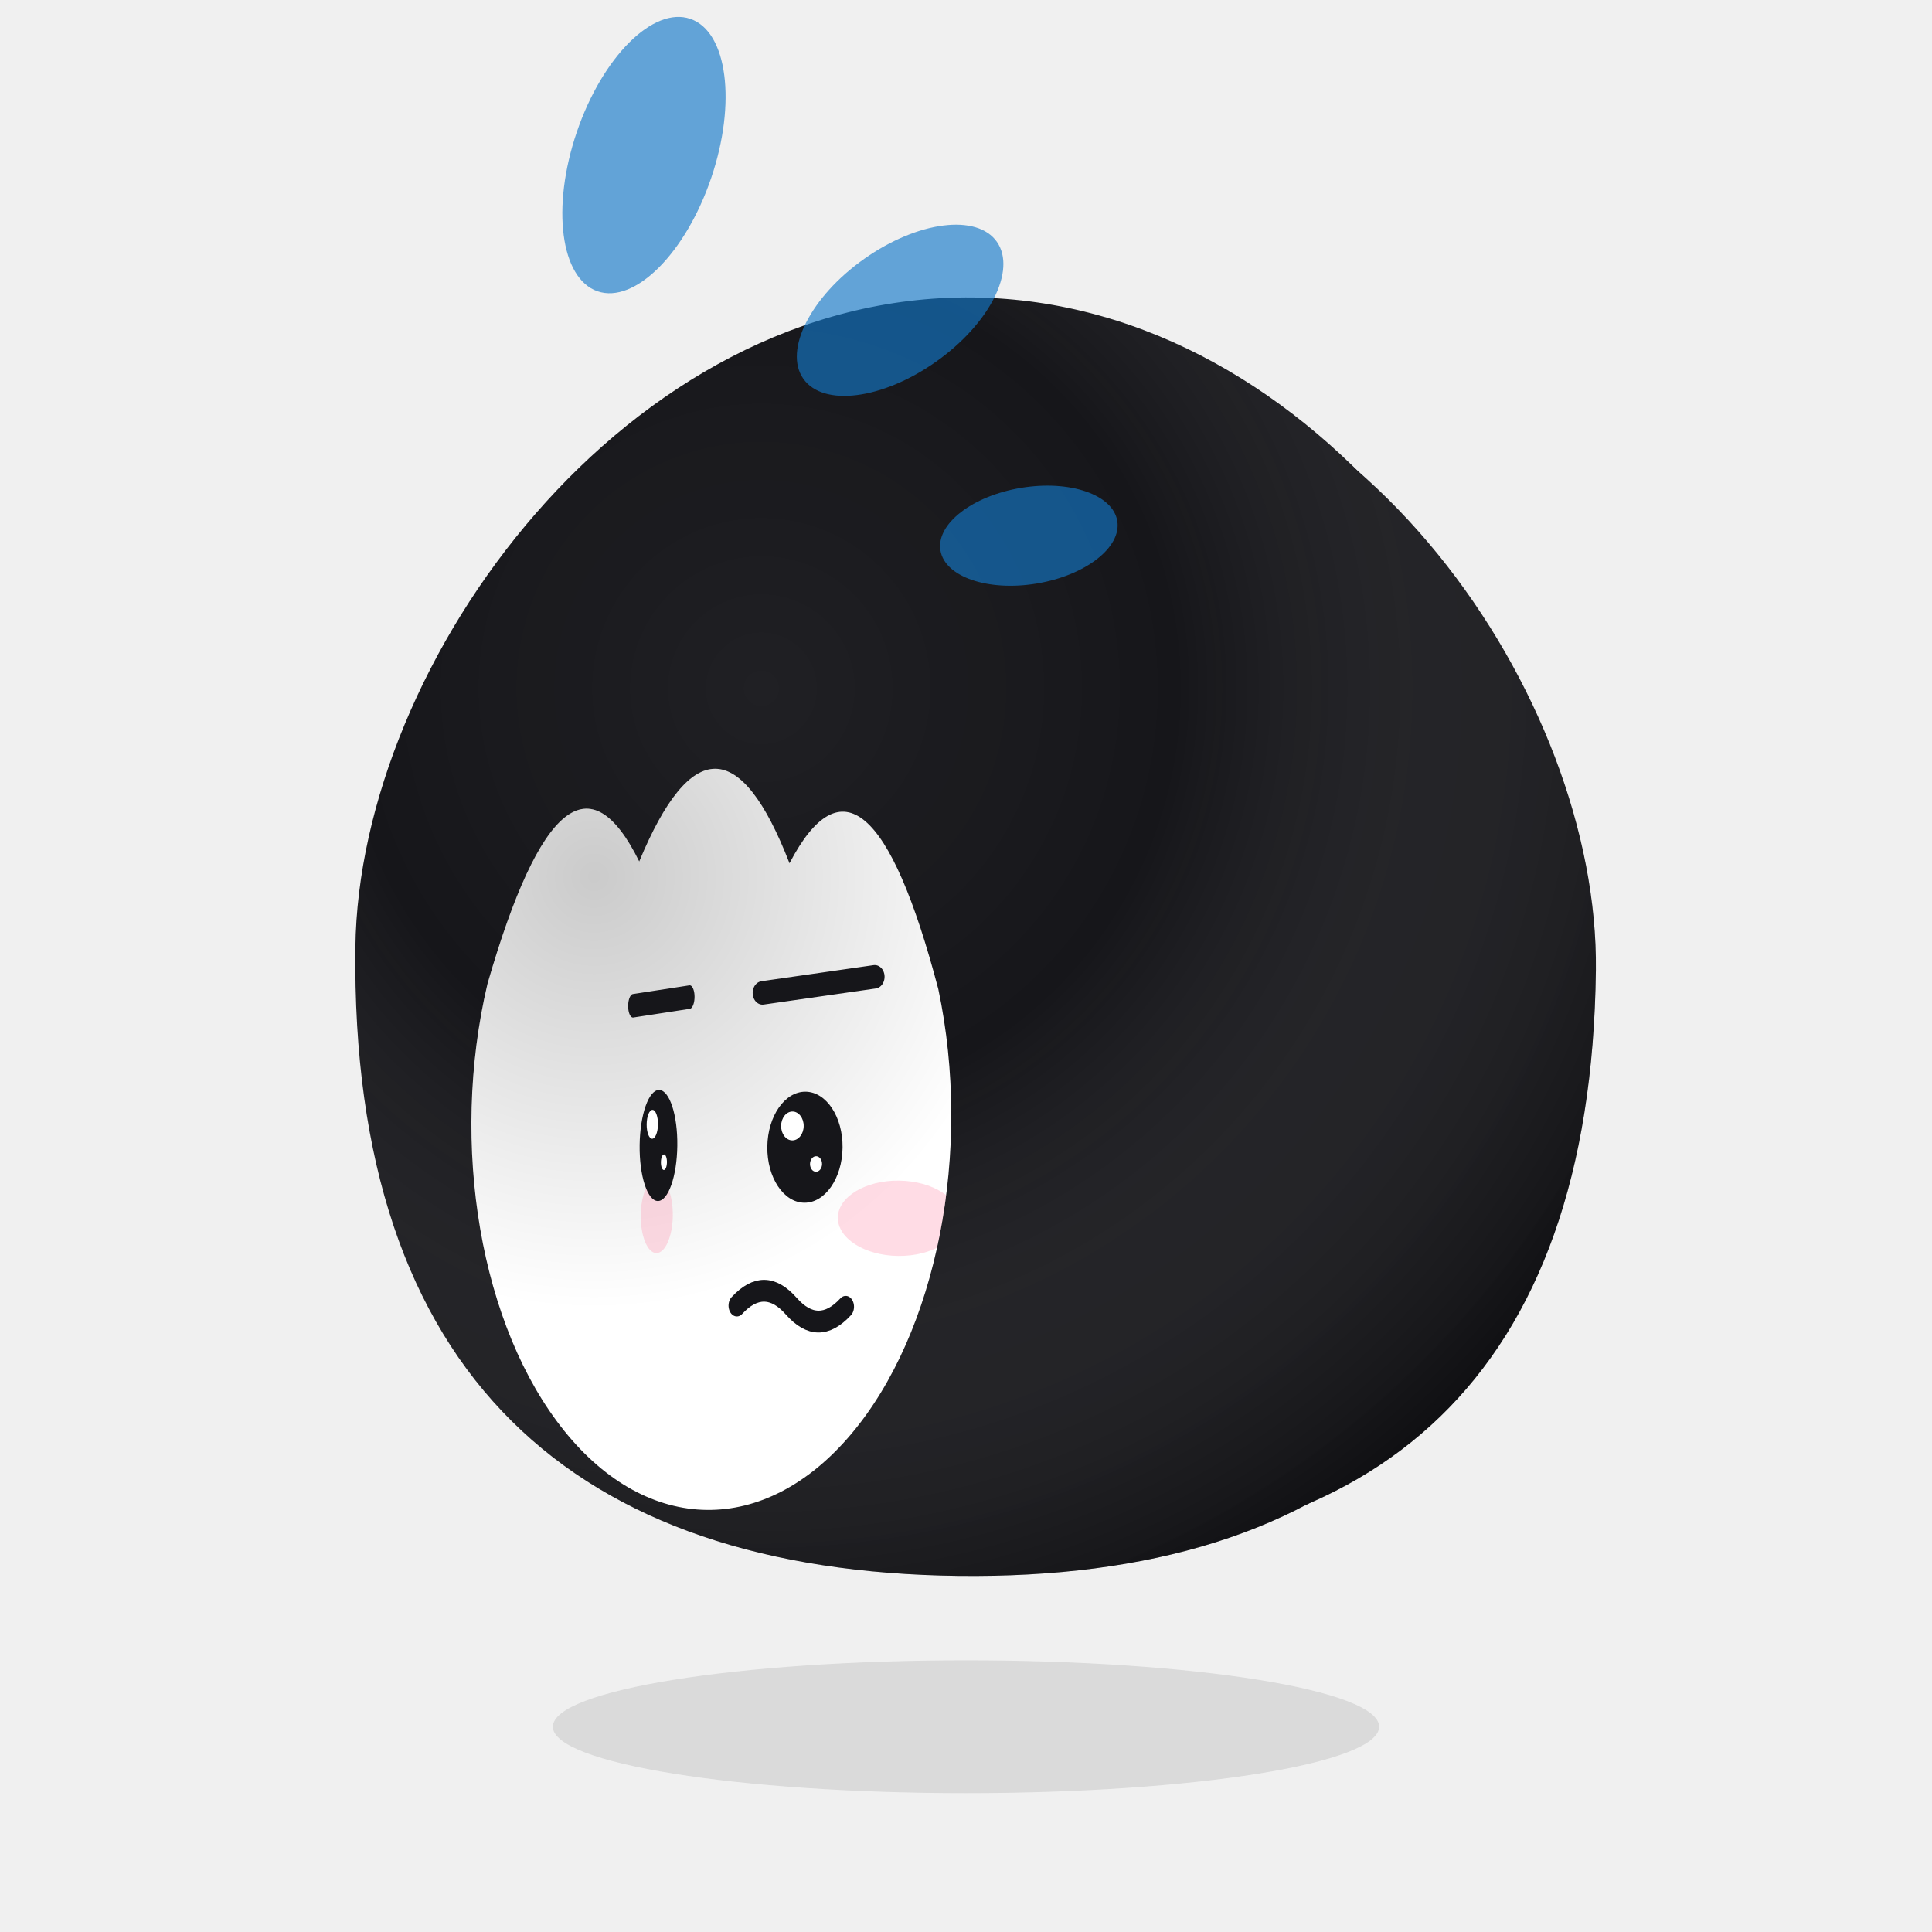
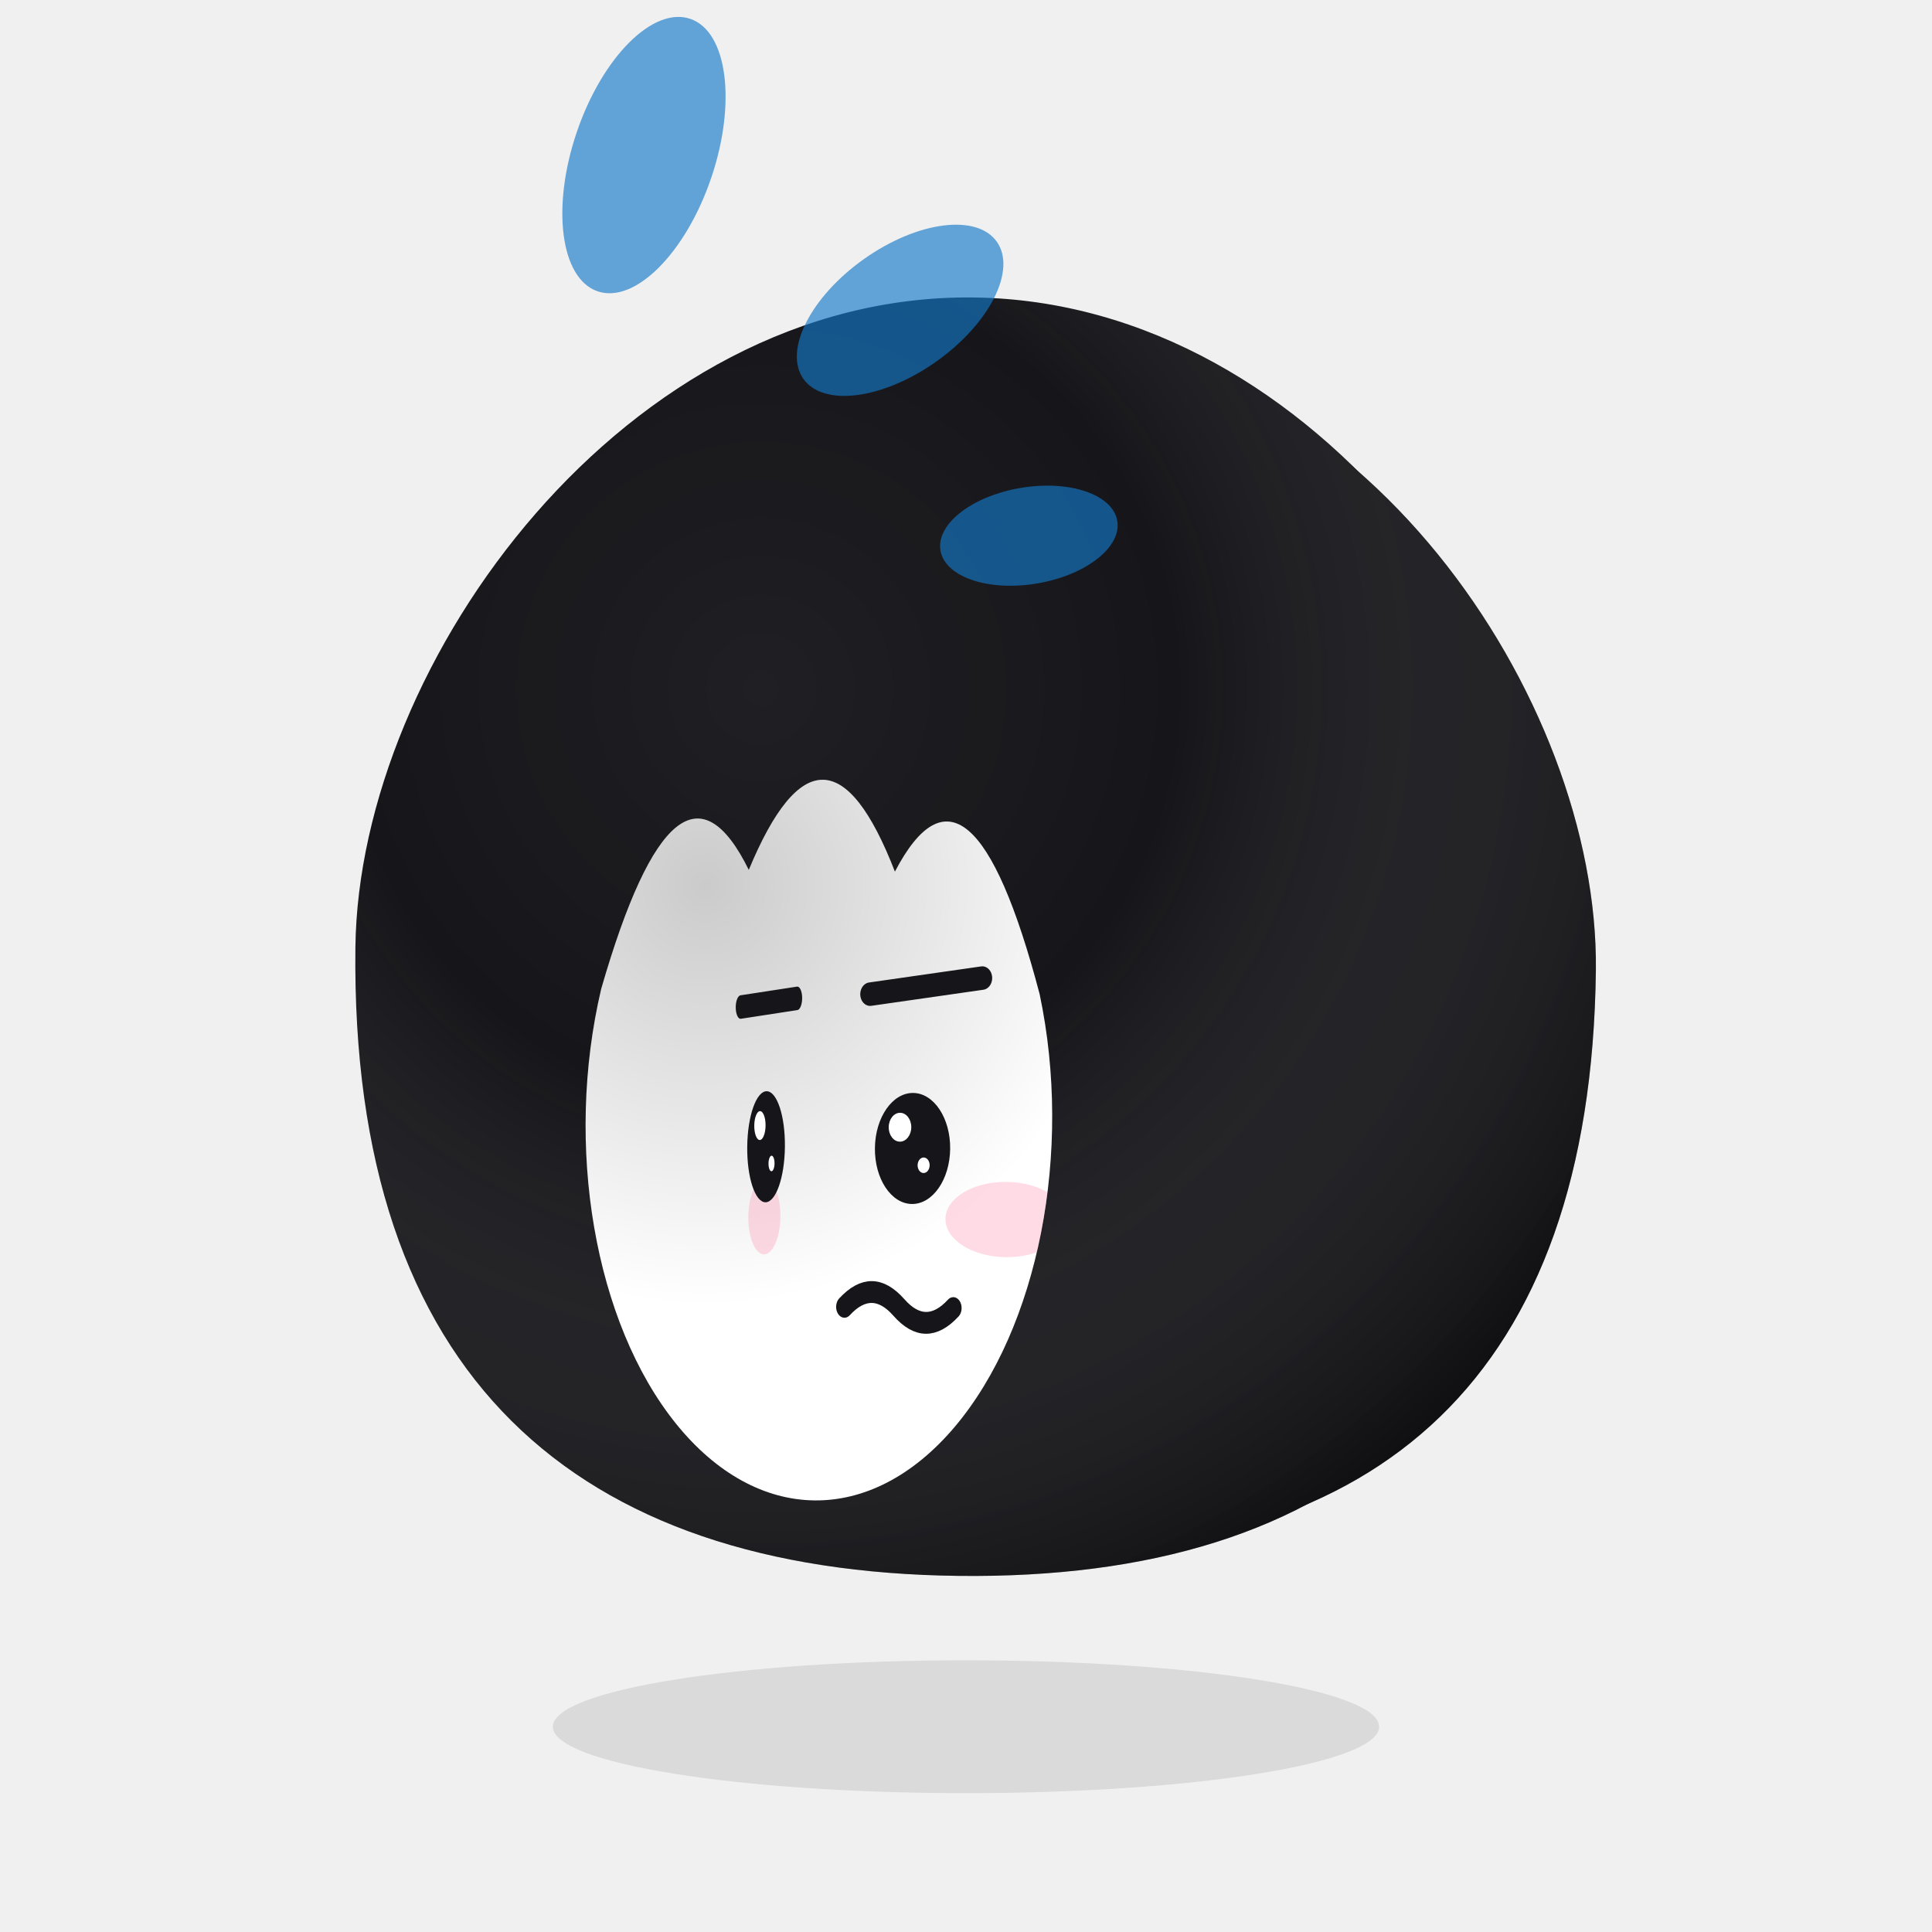
<svg xmlns="http://www.w3.org/2000/svg" width="320" height="320" viewBox="0 0 320 320">
  <defs>
    <radialGradient id="bg0" gradientUnits="userSpaceOnUse" cx="-34" cy="-40" r="162" fx="-34" fy="-40">
      <stop offset="0" stop-color="rgba(255,255,255,0.043)" />
      <stop offset="0.42" stop-color="rgba(255,255,255,0)" />
      <stop offset="1" stop-color="rgba(0,0,0,0.272)" />
    </radialGradient>
    <clipPath id="bc1">
      <path d="M0 -102.44C55.94 -102.44 98.5 -43.025 98.5 2.868C98.5 71.708 61.733 102.44 0 102.44C-61.733 102.44 -98.5 71.708 -98.5 2.868C-98.5 -43.025 -55.94 -102.44 0 -102.44ZM10.243 -95.838C62.268 -95.838 101.848 -39.394 101.848 4.205C101.848 69.603 67.656 98.798 10.243 98.798C-47.169 98.798 -81.362 69.603 -81.362 4.205C-81.362 -39.394 -41.781 -95.838 10.243 -95.838Z" transform="matrix(1.011 0.012 -0.012 1.018 160 155.144)" />
    </clipPath>
    <clipPath id="bc2">
-       <path d="M-4.434 8.582C1.505 34.932 -3.968 64.452 -17.895 81.196C-31.822 97.94 -50.903 97.94 -64.83 81.196C-78.758 64.452 -84.23 34.932 -78.292 8.582Q-65.982 -35.7 -53.672 -11.598Q-41.363 -42.062 -29.053 -11.598Q-16.743 -35.7 -4.434 8.582Z" transform="matrix(1.011 0.012 -0.012 1.018 160 155.144)" />
+       <path d="M12.167 9.182C17.942 34.803 12.621 63.507 -0.922 79.789C-14.464 96.07 -33.018 96.07 -46.56 79.789C-60.102 63.507 -65.423 34.803 -59.649 9.182Q-47.68 -33.876 -35.71 -10.441Q-23.741 -40.062 -11.771 -10.441Q0.198 -33.876 12.167 9.182Z" transform="matrix(1.011 0.012 -0.012 1.018 160 155.144)" />
    </clipPath>
-     <radialGradient id="bg1" gradientUnits="userSpaceOnUse" cx="-61.012" cy="-9.06" r="117.411" fx="-61.012" fy="-9.06">
+     <radialGradient id="bg1" gradientUnits="userSpaceOnUse" cx="-42.847" cy="-7.972" r="114.166" fx="-42.847" fy="-7.972">
      <stop offset="0" stop-color="rgba(0,0,0,0.205)" />
      <stop offset="0.6" stop-color="rgba(0,0,0,0)" />
    </radialGradient>
    <clipPath id="bc3">
-       <path d="M-4.434 8.582C1.505 34.932 -3.968 64.452 -17.895 81.196C-31.822 97.94 -50.903 97.94 -64.83 81.196C-78.758 64.452 -84.23 34.932 -78.292 8.582Q-65.982 -35.7 -53.672 -11.598Q-41.363 -42.062 -29.053 -11.598Q-16.743 -35.7 -4.434 8.582Z" transform="matrix(1.011 0.012 -0.012 1.018 160 155.144)" />
+       <path d="M12.167 9.182C17.942 34.803 12.621 63.507 -0.922 79.789C-14.464 96.07 -33.018 96.07 -46.56 79.789C-60.102 63.507 -65.423 34.803 -59.649 9.182Q-47.68 -33.876 -35.71 -10.441Q-23.741 -40.062 -11.771 -10.441Q0.198 -33.876 12.167 9.182Z" transform="matrix(1.011 0.012 -0.012 1.018 160 155.144)" />
    </clipPath>
    <clipPath id="bc4">
-       <path d="M-4.434 8.582C1.505 34.932 -3.968 64.452 -17.895 81.196C-31.822 97.94 -50.903 97.94 -64.83 81.196C-78.758 64.452 -84.23 34.932 -78.292 8.582Q-65.982 -35.7 -53.672 -11.598Q-41.363 -42.062 -29.053 -11.598Q-16.743 -35.7 -4.434 8.582Z" transform="matrix(1.011 0.012 -0.012 1.018 160 155.144)" />
+       <path d="M12.167 9.182C17.942 34.803 12.621 63.507 -0.922 79.789C-14.464 96.07 -33.018 96.07 -46.56 79.789C-60.102 63.507 -65.423 34.803 -59.649 9.182Q-47.68 -33.876 -35.71 -10.441Q-23.741 -40.062 -11.771 -10.441Q0.198 -33.876 12.167 9.182Z" transform="matrix(1.011 0.012 -0.012 1.018 160 155.144)" />
    </clipPath>
  </defs>
  <path d="M68.426 126C68.426 132.075 37.791 137 0 137C-37.791 137 -68.426 132.075 -68.426 126C-68.426 119.925 -37.791 115 0 115C37.791 115 68.426 119.925 68.426 126" fill="rgba(22,22,26,0.13)" fill-opacity="0.8" transform="matrix(1 0 0 1 160 160)" />
  <path d="M10.243 -97.32C63.06 -97.32 103.243 -40.016 103.243 4.246C103.243 70.64 68.53 100.28 10.243 100.28C-48.043 100.28 -82.757 70.64 -82.757 4.246C-82.757 -40.016 -42.573 -97.32 10.243 -97.32Z" fill="#16161A" transform="matrix(1.011 0.012 -0.012 1.018 160 155.144)" />
  <path d="M0 -104C56.792 -104 100 -43.68 100 2.912C100 72.8 62.674 104 0 104C-62.674 104 -100 72.8 -100 2.912C-100 -43.68 -56.792 -104 0 -104Z" fill="#16161A" transform="matrix(1.011 0.012 -0.012 1.018 160 155.144)" />
  <path d="M0 -104C56.792 -104 100 -43.68 100 2.912C100 72.8 62.674 104 0 104C-62.674 104 -100 72.8 -100 2.912C-100 -43.68 -56.792 -104 0 -104ZM10.243 -97.32C63.06 -97.32 103.243 -40.016 103.243 4.246C103.243 70.64 68.53 100.28 10.243 100.28C-48.043 100.28 -82.757 70.64 -82.757 4.246C-82.757 -40.016 -42.573 -97.32 10.243 -97.32Z" fill="url(#bg0)" transform="matrix(1.011 0.012 -0.012 1.018 160 155.144)" />
  <g clip-path="url(#bc1)">
-     <path d="M-4.434 8.582C1.505 34.932 -3.968 64.452 -17.895 81.196C-31.822 97.94 -50.903 97.94 -64.83 81.196C-78.758 64.452 -84.23 34.932 -78.292 8.582Q-65.982 -35.7 -53.672 -11.598Q-41.363 -42.062 -29.053 -11.598Q-16.743 -35.7 -4.434 8.582Z" fill="#FFFFFF" transform="matrix(1.011 0.012 -0.012 1.018 160 155.144)" />
+     <path d="M12.167 9.182C17.942 34.803 12.621 63.507 -0.922 79.789C-14.464 96.07 -33.018 96.07 -46.56 79.789C-60.102 63.507 -65.423 34.803 -59.649 9.182Q-47.68 -33.876 -35.71 -10.441Q-23.741 -40.062 -11.771 -10.441Q0.198 -33.876 12.167 9.182Z" fill="#FFFFFF" transform="matrix(1.011 0.012 -0.012 1.018 160 155.144)" />
    <g clip-path="url(#bc2)">
-       <path d="M-4.434 8.582C1.505 34.932 -3.968 64.452 -17.895 81.196C-31.822 97.94 -50.903 97.94 -64.83 81.196C-78.758 64.452 -84.23 34.932 -78.292 8.582Q-65.982 -35.7 -53.672 -11.598Q-41.363 -42.062 -29.053 -11.598Q-16.743 -35.7 -4.434 8.582Z" fill="url(#bg1)" transform="matrix(1.011 0.012 -0.012 1.018 160 155.144)" />
+       <path d="M12.167 9.182C17.942 34.803 12.621 63.507 -0.922 79.789C-14.464 96.07 -33.018 96.07 -46.56 79.789C-60.102 63.507 -65.423 34.803 -59.649 9.182Q-47.68 -33.876 -35.71 -10.441Q-23.741 -40.062 -11.771 -10.441Q0.198 -33.876 12.167 9.182Z" fill="url(#bg1)" transform="matrix(1.011 0.012 -0.012 1.018 160 155.144)" />
    </g>
    <g clip-path="url(#bc3)">
-       <path d="M11.5 0C11.5 3.866 6.351 7 0 7C-6.351 7 -11.5 3.866 -11.5 0C-11.5 -3.866 -6.351 -7 0 -7C6.351 -7 11.5 -3.866 11.5 0" fill="rgba(255,138,168,0.42)" fill-opacity="0.7" transform="matrix(0.231 0.003 -0.01 0.891 108.782 201.314)" />
-       <path d="M11.5 0C11.5 3.866 6.351 7 0 7C-6.351 7 -11.5 3.866 -11.5 0C-11.5 -3.866 -6.351 -7 0 -7C6.351 -7 11.5 -3.866 11.5 0" fill="rgba(255,138,168,0.42)" fill-opacity="0.7" transform="matrix(0.875 0.01 -0.01 0.891 148.838 201.786)" />
+       <path d="M11.5 0C11.5 3.866 6.351 7 0 7C-6.351 7 -11.5 3.866 -11.5 0C-11.5 -3.866 -6.351 -7 0 -7C6.351 -7 11.5 -3.866 11.5 0" fill="rgba(255,138,168,0.42)" fill-opacity="0.7" transform="matrix(0.231 0.003 -0.01 0.891 126.603 201.524)" />
+       <path d="M11.5 0C11.5 3.866 6.351 7 0 7C-6.351 7 -11.5 3.866 -11.5 0C-11.5 -3.866 -6.351 -7 0 -7C6.351 -7 11.5 -3.866 11.5 0" fill="rgba(255,138,168,0.42)" fill-opacity="0.7" transform="matrix(0.875 0.01 -0.01 0.891 166.659 201.996)" />
    </g>
    <g clip-path="url(#bc4)">
-       <path d="M8 0C8 5.479 4.418 9.92 0 9.92C-4.418 9.92 -8 5.479 -8 0C-8 -5.479 -4.418 -9.92 0 -9.92C4.418 -9.92 8 -5.479 8 0" fill="#16161A" transform="matrix(0.39 0.005 -0.011 0.927 109.064 189.728)" />
-       <path d="M-0.32 -3.77C-0.32 -2.345 -1.395 -1.19 -2.72 -1.19C-4.045 -1.19 -5.12 -2.345 -5.12 -3.77C-5.12 -5.194 -4.045 -6.349 -2.72 -6.349C-1.395 -6.349 -0.32 -5.194 -0.32 -3.77" fill="#FFFFFF" transform="matrix(0.39 0.005 -0.011 0.927 109.064 189.728)" />
-       <path d="M3.68 2.976C3.68 3.743 3.107 4.365 2.4 4.365C1.693 4.365 1.12 3.743 1.12 2.976C1.12 2.209 1.693 1.587 2.4 1.587C3.107 1.587 3.68 2.209 3.68 2.976" fill="#FFFFFF" transform="matrix(0.39 0.005 -0.011 0.927 109.064 189.728)" />
-       <path d="M8 0C8 5.479 4.418 9.92 0 9.92C-4.418 9.92 -8 5.479 -8 0C-8 -5.479 -4.418 -9.92 0 -9.92C4.418 -9.92 8 -5.479 8 0" fill="#16161A" transform="matrix(0.779 0.009 -0.011 0.927 133.324 190.013)" />
-       <path d="M-0.32 -3.77C-0.32 -2.345 -1.395 -1.19 -2.72 -1.19C-4.045 -1.19 -5.12 -2.345 -5.12 -3.77C-5.12 -5.194 -4.045 -6.349 -2.72 -6.349C-1.395 -6.349 -0.32 -5.194 -0.32 -3.77" fill="#FFFFFF" transform="matrix(0.779 0.009 -0.011 0.927 133.324 190.013)" />
-       <path d="M3.68 2.976C3.68 3.743 3.107 4.365 2.4 4.365C1.693 4.365 1.12 3.743 1.12 2.976C1.12 2.209 1.693 1.587 2.4 1.587C3.107 1.587 3.68 2.209 3.68 2.976" fill="#FFFFFF" transform="matrix(0.779 0.009 -0.011 0.927 133.324 190.013)" />
-       <path d="M-12 0L12 0" fill="none" stroke="#16161A" stroke-width="4.2" stroke-linecap="round" stroke-linejoin="round" transform="matrix(0.39 -0.06 0.016 0.925 109.54 165.868)" />
-       <path d="M-12 0L12 0" fill="none" stroke="#16161A" stroke-width="4.2" stroke-linecap="round" stroke-linejoin="round" transform="matrix(0.774 -0.111 0.09 0.92 135.589 163.122)" />
-       <path d="M-14.96 0Q-7.48 -6.358 0 0Q7.48 6.358 14.96 0" fill="none" stroke="#16161A" stroke-width="4.6" stroke-linecap="round" stroke-linejoin="round" transform="matrix(0.602 0.007 -0.009 0.786 131.06 216.344)" />
+       <path d="M8 0C8 5.479 4.418 9.92 0 9.92C-4.418 9.92 -8 5.479 -8 0C-8 -5.479 -4.418 -9.92 0 -9.92C4.418 -9.92 8 -5.479 8 0" fill="#16161A" transform="matrix(0.39 0.005 -0.011 0.927 126.885 189.938)" />
+       <path d="M-0.32 -3.77C-0.32 -2.345 -1.395 -1.19 -2.72 -1.19C-4.045 -1.19 -5.12 -2.345 -5.12 -3.77C-5.12 -5.194 -4.045 -6.349 -2.72 -6.349C-1.395 -6.349 -0.32 -5.194 -0.32 -3.77" fill="#FFFFFF" transform="matrix(0.39 0.005 -0.011 0.927 126.885 189.938)" />
+       <path d="M3.68 2.976C3.68 3.743 3.107 4.365 2.4 4.365C1.693 4.365 1.12 3.743 1.12 2.976C1.12 2.209 1.693 1.587 2.4 1.587C3.107 1.587 3.68 2.209 3.68 2.976" fill="#FFFFFF" transform="matrix(0.39 0.005 -0.011 0.927 126.885 189.938)" />
+       <path d="M8 0C8 5.479 4.418 9.92 0 9.92C-4.418 9.92 -8 5.479 -8 0C-8 -5.479 -4.418 -9.92 0 -9.92C4.418 -9.92 8 -5.479 8 0" fill="#16161A" transform="matrix(0.779 0.009 -0.011 0.927 151.145 190.223)" />
+       <path d="M-0.32 -3.77C-0.32 -2.345 -1.395 -1.19 -2.72 -1.19C-4.045 -1.19 -5.12 -2.345 -5.12 -3.77C-5.12 -5.194 -4.045 -6.349 -2.72 -6.349C-1.395 -6.349 -0.32 -5.194 -0.32 -3.77" fill="#FFFFFF" transform="matrix(0.779 0.009 -0.011 0.927 151.145 190.223)" />
+       <path d="M3.68 2.976C3.68 3.743 3.107 4.365 2.4 4.365C1.693 4.365 1.12 3.743 1.12 2.976C1.12 2.209 1.693 1.587 2.4 1.587C3.107 1.587 3.68 2.209 3.68 2.976" fill="#FFFFFF" transform="matrix(0.779 0.009 -0.011 0.927 151.145 190.223)" />
+       <path d="M-12 0L12 0" fill="none" stroke="#16161A" stroke-width="4.2" stroke-linecap="round" stroke-linejoin="round" transform="matrix(0.39 -0.06 0.016 0.925 127.361 166.078)" />
+       <path d="M-12 0L12 0" fill="none" stroke="#16161A" stroke-width="4.2" stroke-linecap="round" stroke-linejoin="round" transform="matrix(0.774 -0.111 0.09 0.92 153.41 163.332)" />
+       <path d="M-14.96 0Q-7.48 -6.358 0 0Q7.48 6.358 14.96 0" fill="none" stroke="#16161A" stroke-width="4.6" stroke-linecap="round" stroke-linejoin="round" transform="matrix(0.602 0.007 -0.009 0.786 148.881 216.554)" />
    </g>
  </g>
  <path d="M11.622 0C11.622 12.939 6.419 23.428 0 23.428C-6.419 23.428 -11.622 12.939 -11.622 0C-11.622 -12.939 -6.419 -23.428 0 -23.428C6.419 -23.428 11.622 -12.939 11.622 0" fill="#1478C9" fill-opacity="0.644" transform="matrix(0.957 0.329 -0.328 0.963 106.661 25.687)" />
  <path d="M10.23 0C10.23 10.697 5.65 19.368 0 19.368C-5.65 19.368 -10.23 10.697 -10.23 0C-10.23 -10.697 -5.65 -19.368 0 -19.368C5.65 -19.368 10.23 -10.697 10.23 0" fill="#1478C9" fill-opacity="0.644" transform="matrix(0.581 0.833 -0.828 0.585 149.085 51.395)" />
  <path d="M7.891 0C7.891 8.105 4.358 14.676 0 14.676C-4.358 14.676 -7.891 8.105 -7.891 0C-7.891 -8.105 -4.358 -14.676 0 -14.676C4.358 -14.676 7.891 -8.105 7.891 0" fill="#1478C9" fill-opacity="0.644" transform="matrix(0.165 1.004 -0.998 0.166 170.412 88.728)" />
</svg>
